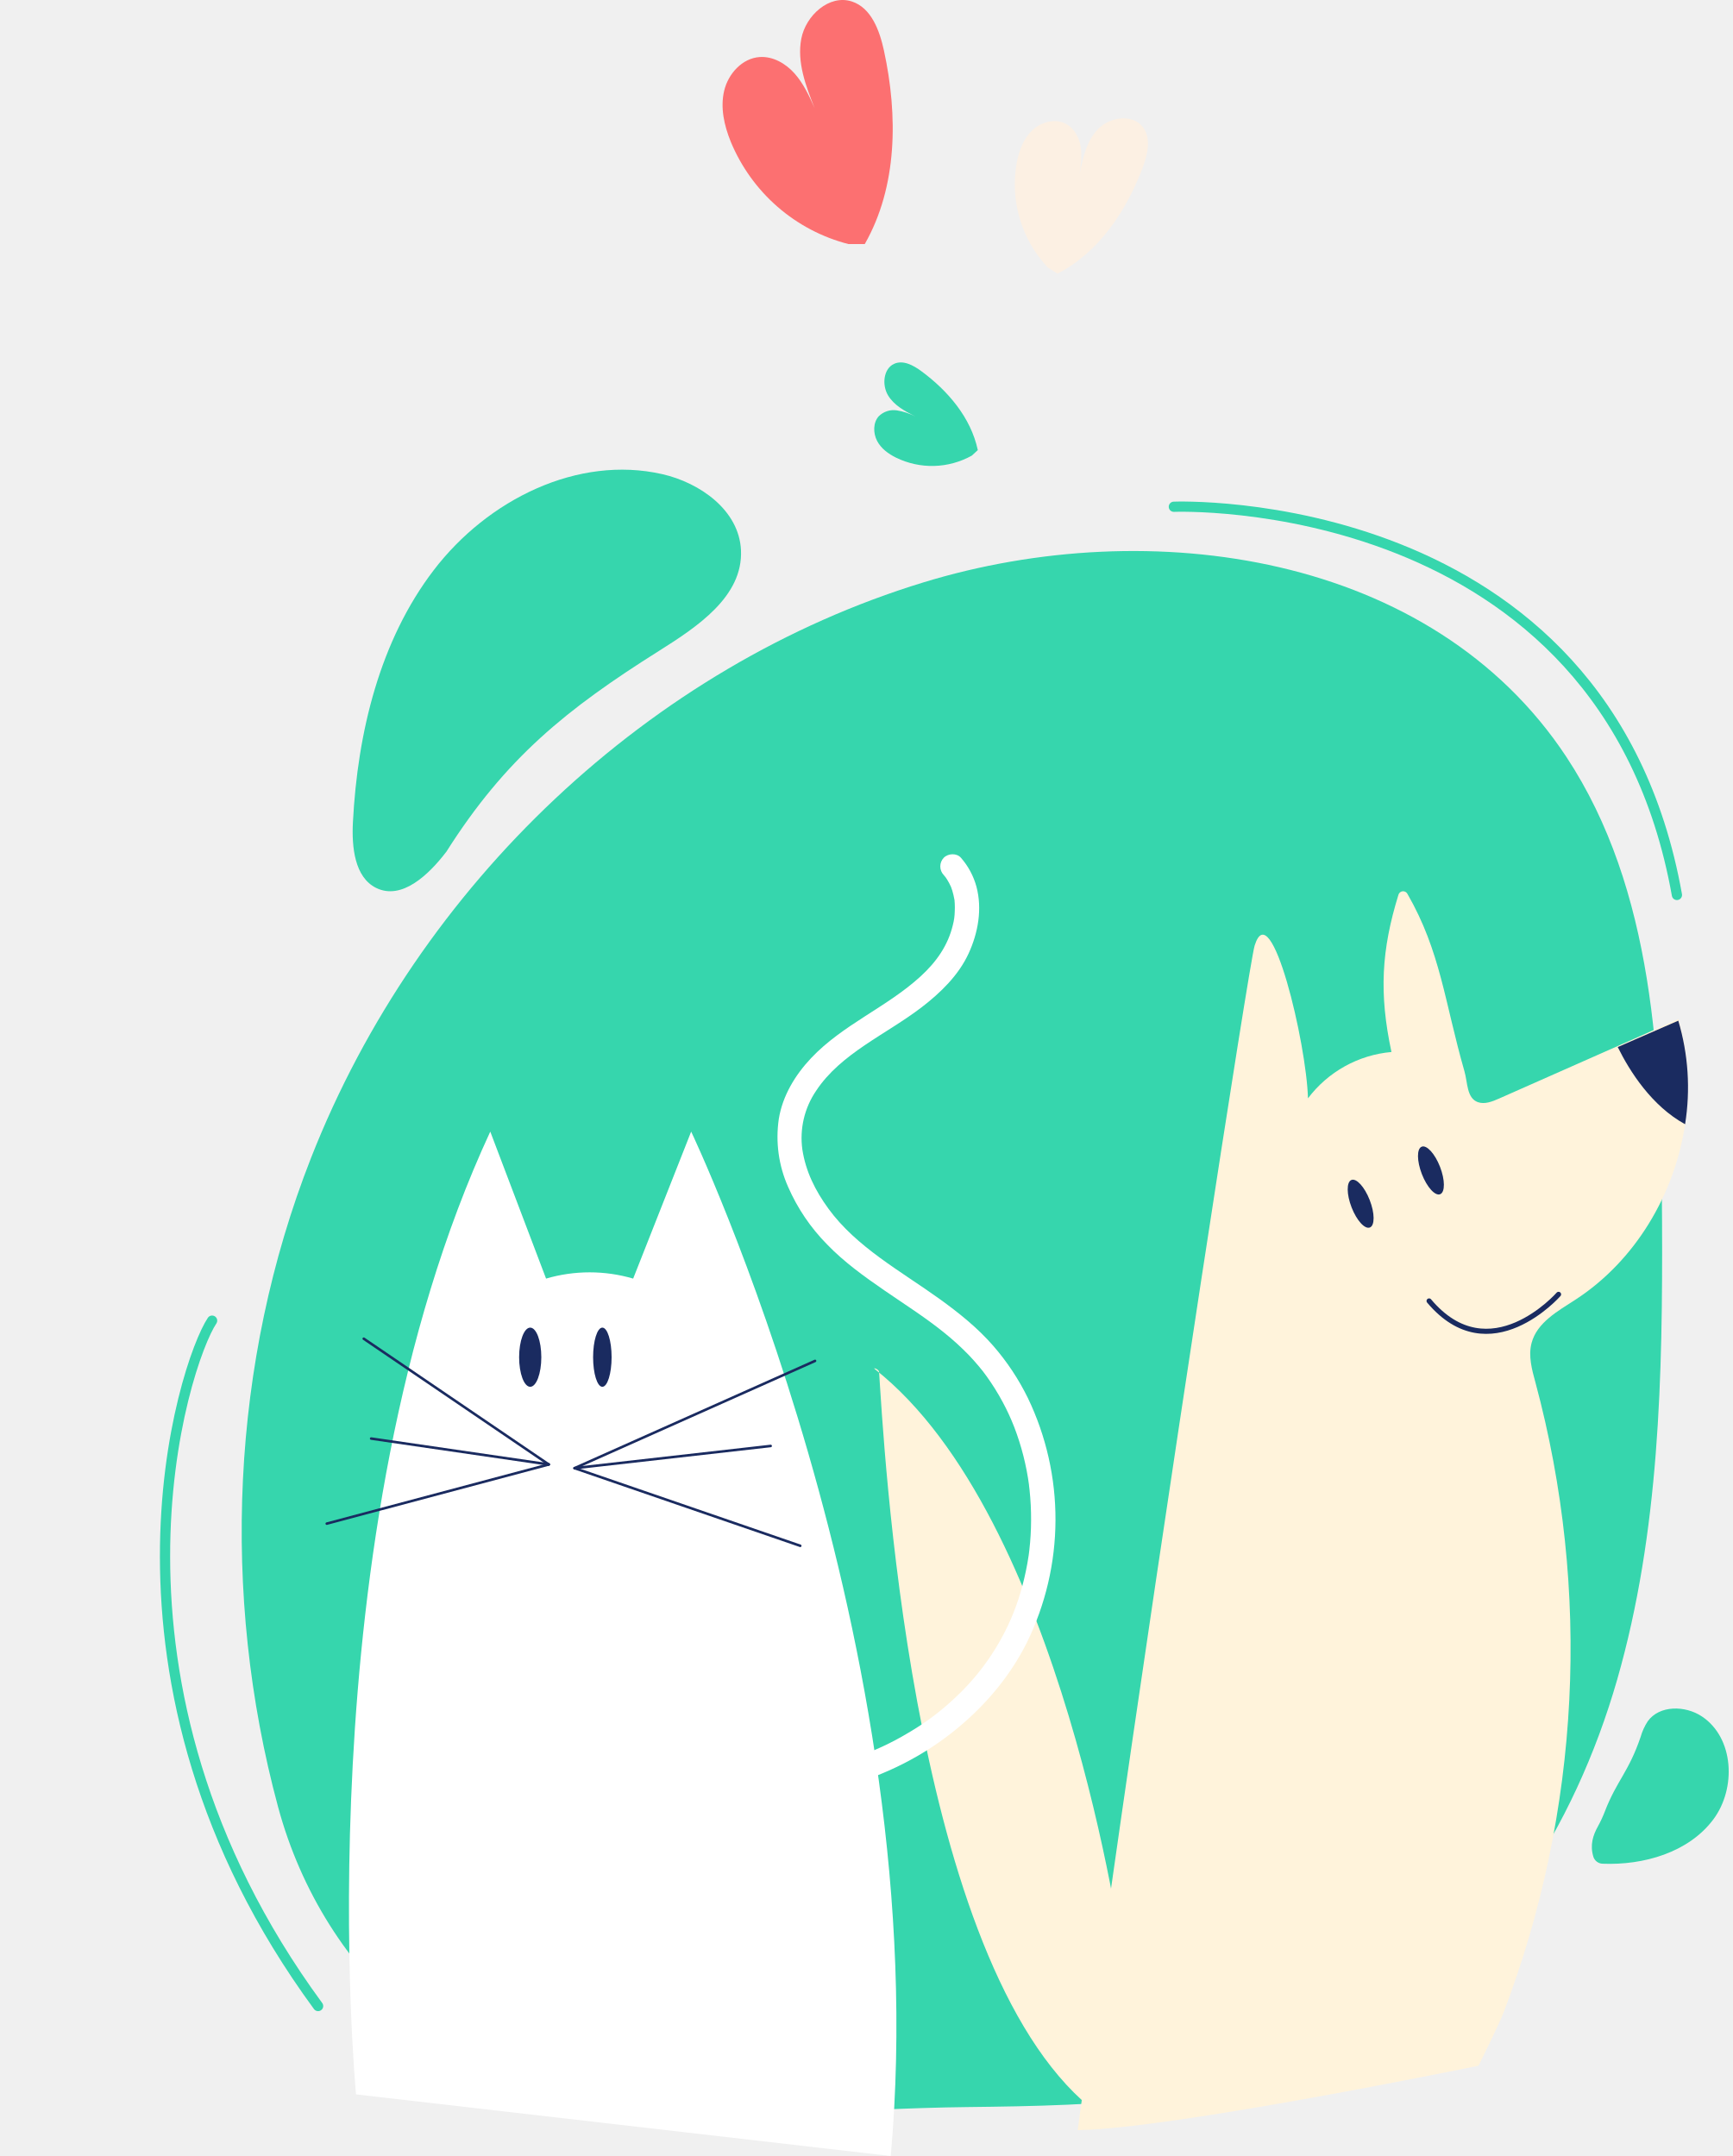
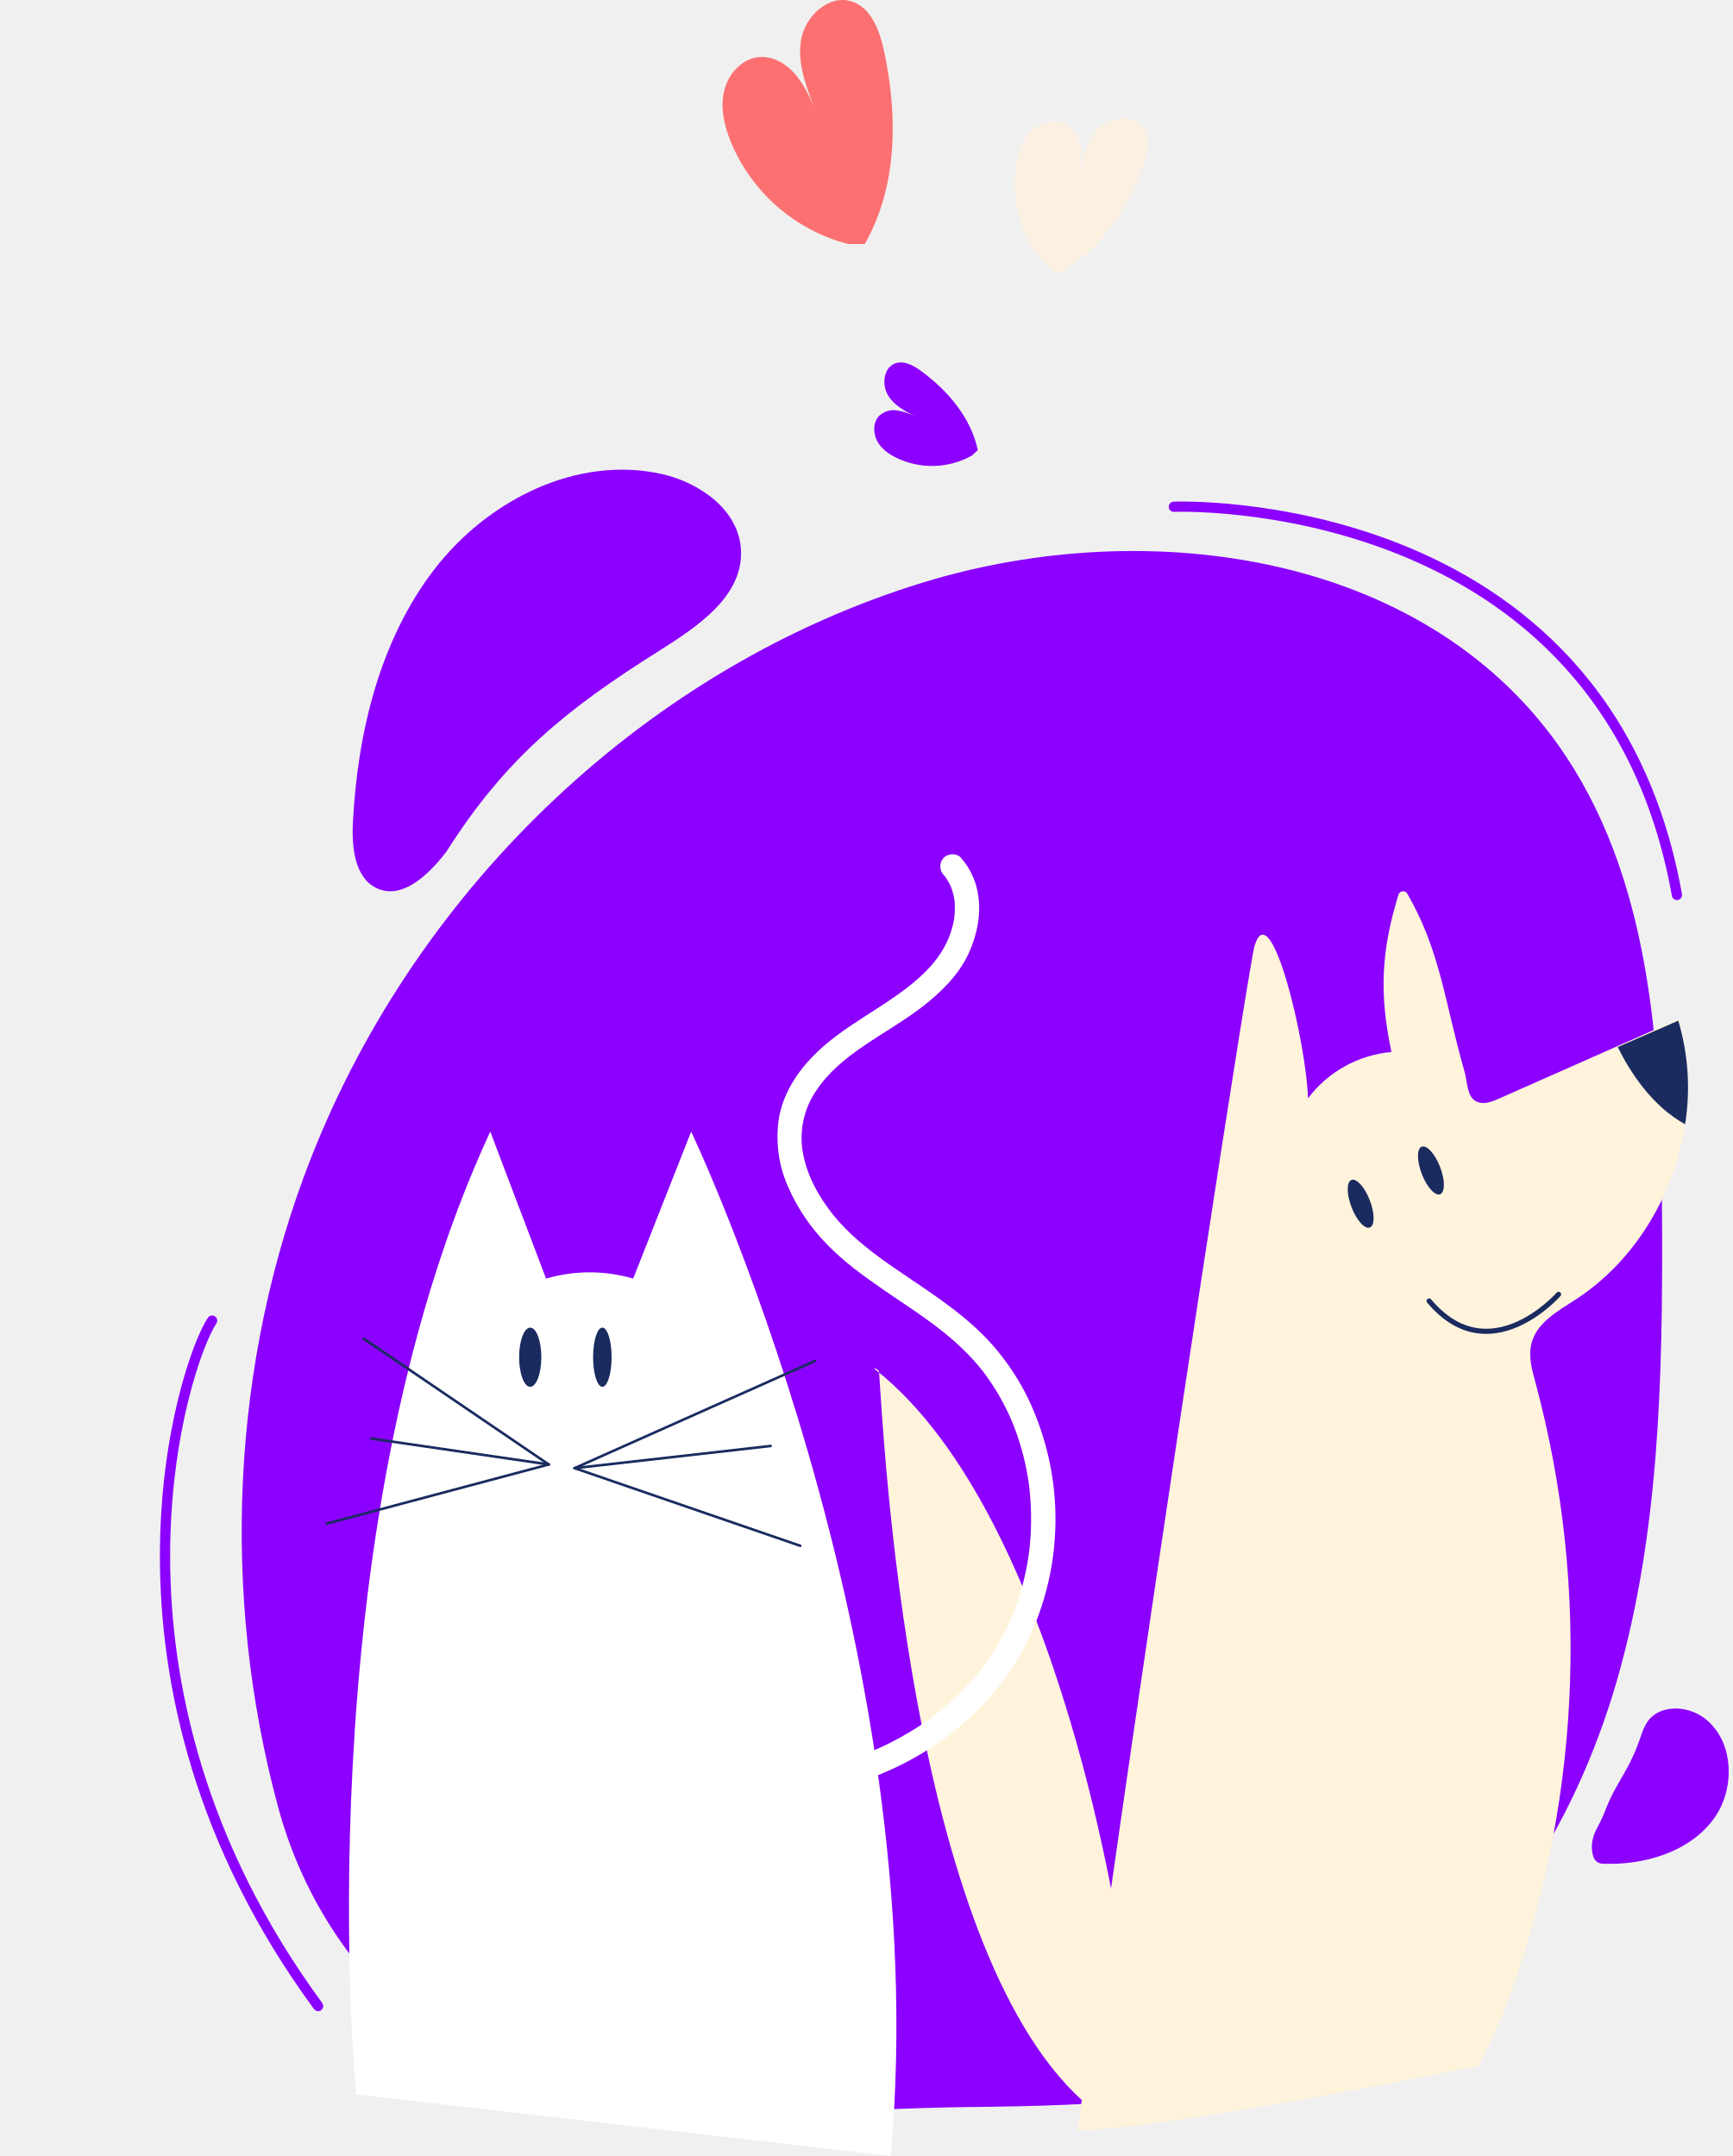
<svg xmlns="http://www.w3.org/2000/svg" width="339" height="422" viewBox="0 0 339 422" fill="none">
-   <path d="M124.473 413.526C91.284 411.039 63.401 387.032 54.407 353.646C43.195 312.106 45.161 266.606 60.863 226.645C81.928 172.986 127.288 130.342 180.658 114.005C225.131 100.395 280.229 108.338 306.504 148.137C323.642 174.101 325.112 207.611 325.236 239.127C325.369 269.256 324.758 299.863 316.452 328.763C308.145 357.663 291.079 384.99 265.452 398.964C242.398 411.542 215.259 412.12 189.242 412.422C166.459 412.685 144.908 415.057 124.473 413.526Z" fill="#36D6AD" />
-   <path d="M87.291 166.796C98.915 148.405 110.859 138.798 128.951 127.403C136.41 122.703 145.413 116.771 144.998 107.7C144.641 99.861 136.968 94.49 129.604 92.808C113.051 89.037 95.436 97.791 84.889 111.577C74.341 125.362 69.966 143.34 69.061 160.931C68.803 165.785 69.385 171.721 73.617 173.801C78.602 176.249 83.859 171.261 87.291 166.776" fill="#36D6AD" />
-   <path d="M312.694 357.465C313.219 356.512 313.676 355.523 314.063 354.507C316.392 348.505 318.711 346.835 321.044 339.968C321.351 338.889 321.817 337.861 322.428 336.919C324.714 333.733 329.772 333.785 333.041 335.968C339.349 340.177 339.798 350.065 335.26 356.133C330.416 362.601 321.607 365.117 313.591 364.789C313.188 364.776 312.799 364.638 312.478 364.395C312.157 364.153 311.919 363.817 311.797 363.434C311.095 361.108 311.72 359.22 312.694 357.465Z" fill="#36D6AD" />
+   <path d="M124.473 413.526C91.284 411.039 63.401 387.032 54.407 353.646C43.195 312.106 45.161 266.606 60.863 226.645C81.928 172.986 127.288 130.342 180.658 114.005C225.131 100.395 280.229 108.338 306.504 148.137C323.642 174.101 325.112 207.611 325.236 239.127C325.369 269.256 324.758 299.863 316.452 328.763C308.145 357.663 291.079 384.99 265.452 398.964C242.398 411.542 215.259 412.12 189.242 412.422C166.459 412.685 144.908 415.057 124.473 413.526Z" fill="#8B00FF" />
+   <path d="M87.291 166.796C98.915 148.405 110.859 138.798 128.951 127.403C136.41 122.703 145.413 116.771 144.998 107.7C144.641 99.861 136.968 94.49 129.604 92.808C113.051 89.037 95.436 97.791 84.889 111.577C74.341 125.362 69.966 143.34 69.061 160.931C68.803 165.785 69.385 171.721 73.617 173.801C78.602 176.249 83.859 171.261 87.291 166.776" fill="#8B00FF" />
+   <path d="M312.694 357.465C313.219 356.512 313.676 355.523 314.063 354.507C316.392 348.505 318.711 346.835 321.044 339.968C321.351 338.889 321.817 337.861 322.428 336.919C324.714 333.733 329.772 333.785 333.041 335.968C339.349 340.177 339.798 350.065 335.26 356.133C330.416 362.601 321.607 365.117 313.591 364.789C313.188 364.776 312.799 364.638 312.478 364.395C312.157 364.153 311.919 363.817 311.797 363.434C311.095 361.108 311.72 359.22 312.694 357.465Z" fill="#8B00FF" />
  <path d="M329.738 220.084C327.684 233.804 319.983 246.77 308.345 254.351C304.874 256.604 300.767 258.843 299.707 262.858C299.027 265.402 299.778 268.109 300.468 270.629C311.42 311.353 309.235 354.516 294.226 393.914C293.222 396.511 289.324 404.326 289.324 404.326C289.324 404.326 229.139 416.738 210.884 416.933L211.692 410.995L212.595 404.311C213.979 394.019 215.619 382.204 217.43 369.515C228.126 294.365 244.461 188.438 245.512 185.082C248.702 174.837 255.666 204.249 255.947 214.981C257.889 212.407 260.346 210.27 263.16 208.708C265.974 207.146 269.083 206.193 272.286 205.91C269.833 194.482 270.313 185.932 273.655 175.129C273.708 174.949 273.813 174.789 273.956 174.669C274.1 174.548 274.275 174.473 274.461 174.452C274.646 174.431 274.834 174.466 275 174.551C275.166 174.637 275.304 174.77 275.395 174.933C281.913 186.252 282.683 196.143 286.562 209.667C287.213 211.925 286.99 214.919 289.186 215.725C290.527 216.203 292.005 215.616 293.308 215.038L316.602 204.727C320.542 202.989 324.485 201.238 328.43 199.475C330.379 206.163 330.826 213.202 329.738 220.084Z" fill="#FFF3DB" />
  <path d="M219.569 382.217C219.569 382.217 207.919 296.913 171.179 267.968C170.698 267.602 171.983 267.968 172.021 268.54C172.921 281.448 177.796 380.321 211.783 411.142L219.569 382.217Z" fill="#FFF3DB" />
  <path d="M329.745 220.048C323.222 216.485 318.922 209.722 316.565 204.943C320.511 203.235 324.46 201.514 328.412 199.78C330.373 206.356 330.828 213.278 329.745 220.048Z" fill="#1A2B60" />
  <path d="M268.027 234.885C269.03 237.452 269.048 239.857 268.069 240.258C267.09 240.659 265.485 238.898 264.487 236.336C263.489 233.773 263.466 231.363 264.445 230.962C265.425 230.561 267.029 232.318 268.027 234.885Z" fill="#1A2B60" />
  <path d="M281.784 228.372C282.782 230.936 282.801 233.342 281.821 233.744C280.842 234.145 279.238 232.387 278.24 229.818C277.242 227.249 277.219 224.843 278.198 224.447C279.177 224.05 280.782 225.803 281.784 228.372Z" fill="#1A2B60" />
  <path d="M304.983 253.345C304.983 253.345 291.492 268.731 279.648 254.638" stroke="#1A2B60" stroke-miterlimit="10" stroke-linecap="round" />
  <path d="M69.671 409.938C69.671 409.938 59.181 300.739 95.937 221.496L106.857 250.264C112.421 248.63 118.336 248.63 123.9 250.264L135.25 221.496C135.25 221.496 183.246 322.135 174.304 422L69.671 409.938Z" fill="white" />
  <path d="M105.926 265.65C105.926 268.851 104.954 271.441 103.755 271.441C102.555 271.441 101.583 268.851 101.583 265.65C101.583 262.449 102.555 259.859 103.755 259.859C104.954 259.859 105.926 262.435 105.926 265.65Z" fill="#1A2B60" />
  <path d="M119.679 265.65C119.679 268.851 118.869 271.441 117.869 271.441C116.869 271.441 116.06 268.851 116.06 265.65C116.06 262.449 116.869 259.859 117.869 259.859C118.869 259.859 119.679 262.435 119.679 265.65Z" fill="#1A2B60" />
  <path d="M107.373 286.641L71.181 262.03" stroke="#1A2B60" stroke-width="0.5" stroke-miterlimit="10" stroke-linecap="round" />
  <path d="M107.374 286.641L63.943 298.222" stroke="#1A2B60" stroke-width="0.5" stroke-miterlimit="10" stroke-linecap="round" />
  <path d="M107.372 286.641L72.628 281.574" stroke="#1A2B60" stroke-width="0.5" stroke-miterlimit="10" stroke-linecap="round" />
  <path d="M112.44 287.364L159.49 266.373" stroke="#1A2B60" stroke-width="0.5" stroke-miterlimit="10" stroke-linecap="round" />
  <path d="M112.44 287.365L156.595 302.566" stroke="#1A2B60" stroke-width="0.5" stroke-miterlimit="10" stroke-linecap="round" />
  <path d="M112.44 287.366L150.804 283.022" stroke="#1A2B60" stroke-width="0.5" stroke-miterlimit="10" stroke-linecap="round" />
  <path d="M137.322 350.594C153.668 353.943 171.411 350.163 184.866 340.216C191.522 335.288 197.227 328.958 200.95 321.485C204.596 314.049 206.508 305.875 206.541 297.584C206.574 289.293 204.727 281.104 201.14 273.639C199.329 269.942 197.043 266.499 194.341 263.4C191.275 259.884 187.614 256.951 183.844 254.238C176.327 248.827 167.607 244.128 162.107 236.573C159.53 233.037 157.671 229.315 157.005 224.985C156.452 220.953 157.414 216.859 159.701 213.502C164.55 206.144 173.431 202.469 180.378 197.134C184.067 194.297 187.557 190.914 189.535 186.637C191.403 182.58 192.24 177.915 191.07 173.532C190.498 171.444 189.461 169.515 188.037 167.891C187.2 166.934 185.536 167.025 184.676 167.891C184.241 168.346 183.999 168.952 183.999 169.582C183.999 170.213 184.241 170.819 184.676 171.274C184.937 171.557 185.167 171.868 185.36 172.202C185.623 172.622 185.856 173.06 186.059 173.513C185.926 173.211 186.092 173.585 186.107 173.628C186.192 173.857 186.273 174.106 186.349 174.326C186.515 174.881 186.649 175.445 186.749 176.015C186.886 176.786 186.749 175.594 186.791 176.374C186.791 176.542 186.82 176.709 186.829 176.853C186.855 177.359 186.855 177.867 186.829 178.374C186.814 179.281 186.689 180.182 186.459 181.058C185.508 185.039 183.254 188.264 180.145 191.106C173.612 197.11 164.931 200.526 158.721 207.105C155.612 210.402 153.13 214.473 152.398 219.019C151.736 223.526 152.364 228.13 154.21 232.291C156.044 236.497 158.636 240.325 161.855 243.583C165.183 247.037 169.143 249.879 173.084 252.592C177.026 255.305 180.939 257.778 184.609 260.726C186.371 262.13 188.042 263.646 189.611 265.266C190.245 265.93 190.858 266.614 191.451 267.319C192.178 268.18 192.482 268.577 193.072 269.395C194.234 271.013 195.288 272.705 196.229 274.462C197.075 276.038 197.824 277.665 198.473 279.333C199.881 283.004 200.854 286.829 201.373 290.73C201.325 290.376 201.373 290.792 201.373 290.844C201.402 291.093 201.435 291.323 201.463 291.596C201.516 292.074 201.563 292.596 201.601 293.098C201.684 294.103 201.734 295.111 201.753 296.122C201.8 298.057 201.74 299.993 201.573 301.921C201.53 302.399 201.478 302.925 201.421 303.428C201.392 303.677 201.363 303.906 201.33 304.179C201.382 303.796 201.306 304.327 201.297 304.418C201.145 305.458 200.961 306.492 200.745 307.519C200.353 309.41 199.855 311.277 199.253 313.112C198.963 313.992 198.649 314.858 198.302 315.719C197.955 316.581 197.717 317.155 197.246 318.145C194.754 323.433 191.287 328.197 187.029 332.183C184.217 334.87 181.101 337.215 177.744 339.168C174.422 341.169 170.894 342.801 167.222 344.034C159.782 346.592 151.887 347.529 144.059 346.785C142.226 346.621 140.405 346.346 138.606 345.962C137.998 345.809 137.356 345.897 136.811 346.208C136.267 346.519 135.862 347.029 135.682 347.632C135.358 348.814 136.076 350.316 137.341 350.575L137.322 350.594Z" fill="white" />
-   <path d="M229.703 99.188C229.703 99.188 313.987 95.778 328.146 175.17" stroke="#36D6AD" stroke-width="2" stroke-miterlimit="10" stroke-linecap="round" />
+   <path d="M229.703 99.188C229.703 99.188 313.987 95.778 328.146 175.17" stroke="#8B00FF" stroke-width="2" stroke-miterlimit="10" stroke-linecap="round" />
  <path d="M166.031 47.774C160.907 46.459 156.157 43.962 152.157 40.482C148.158 37.002 145.019 32.634 142.989 27.723C141.71 24.559 140.917 21.05 141.715 17.733C142.512 14.416 145.247 11.406 148.631 11.166C151.233 10.979 153.739 12.419 155.477 14.373C157.214 16.327 158.341 18.756 159.396 21.141C157.677 16.821 155.935 12.189 156.794 7.609C157.654 3.03 162.279 -1.151 166.69 0.289C170.509 1.532 172.117 5.977 172.972 9.889C175.726 22.577 175.64 36.507 169.22 47.769" fill="#FC7071" />
  <path d="M205.023 52.342C202.475 49.624 200.601 46.355 199.549 42.795C198.497 39.234 198.297 35.48 198.964 31.829C199.408 29.487 200.273 27.131 202.013 25.489C203.753 23.847 206.531 23.123 208.633 24.268C210.252 25.149 211.194 26.945 211.48 28.75C211.765 30.555 211.48 32.399 211.233 34.204C211.861 31.015 212.586 27.644 214.848 25.283C217.109 22.922 221.449 22.238 223.546 24.756C225.334 26.93 224.605 30.153 223.614 32.782C220.41 41.267 215.051 49.402 206.932 53.563" fill="#FCF0E3" />
-   <path d="M190.168 89.179C187.893 90.44 185.367 91.132 182.791 91.2C180.214 91.267 177.658 90.709 175.325 89.569C173.835 88.827 172.4 87.791 171.623 86.278C170.846 84.764 170.827 82.711 171.97 81.458C172.437 81.007 172.994 80.671 173.602 80.474C174.21 80.277 174.852 80.225 175.482 80.321C176.739 80.522 177.959 80.922 179.1 81.507C177.074 80.475 174.936 79.347 173.752 77.343C172.567 75.338 172.868 72.2 174.927 71.231C176.704 70.393 178.74 71.497 180.327 72.677C185.458 76.47 189.979 81.699 191.339 88.1" fill="#36D6AD" />
-   <path d="M41.505 258.492C36.022 266.698 15.507 328.928 62.247 392.647" stroke="#36D6AD" stroke-width="2" stroke-miterlimit="10" stroke-linecap="round" />
+   <path d="M190.168 89.179C187.893 90.44 185.367 91.132 182.791 91.2C180.214 91.267 177.658 90.709 175.325 89.569C173.835 88.827 172.4 87.791 171.623 86.278C170.846 84.764 170.827 82.711 171.97 81.458C172.437 81.007 172.994 80.671 173.602 80.474C174.21 80.277 174.852 80.225 175.482 80.321C176.739 80.522 177.959 80.922 179.1 81.507C177.074 80.475 174.936 79.347 173.752 77.343C172.567 75.338 172.868 72.2 174.927 71.231C176.704 70.393 178.74 71.497 180.327 72.677C185.458 76.47 189.979 81.699 191.339 88.1" fill="#8B00FF" />
+   <path d="M41.505 258.492C36.022 266.698 15.507 328.928 62.247 392.647" stroke="#8B00FF" stroke-width="2" stroke-miterlimit="10" stroke-linecap="round" />
</svg>
